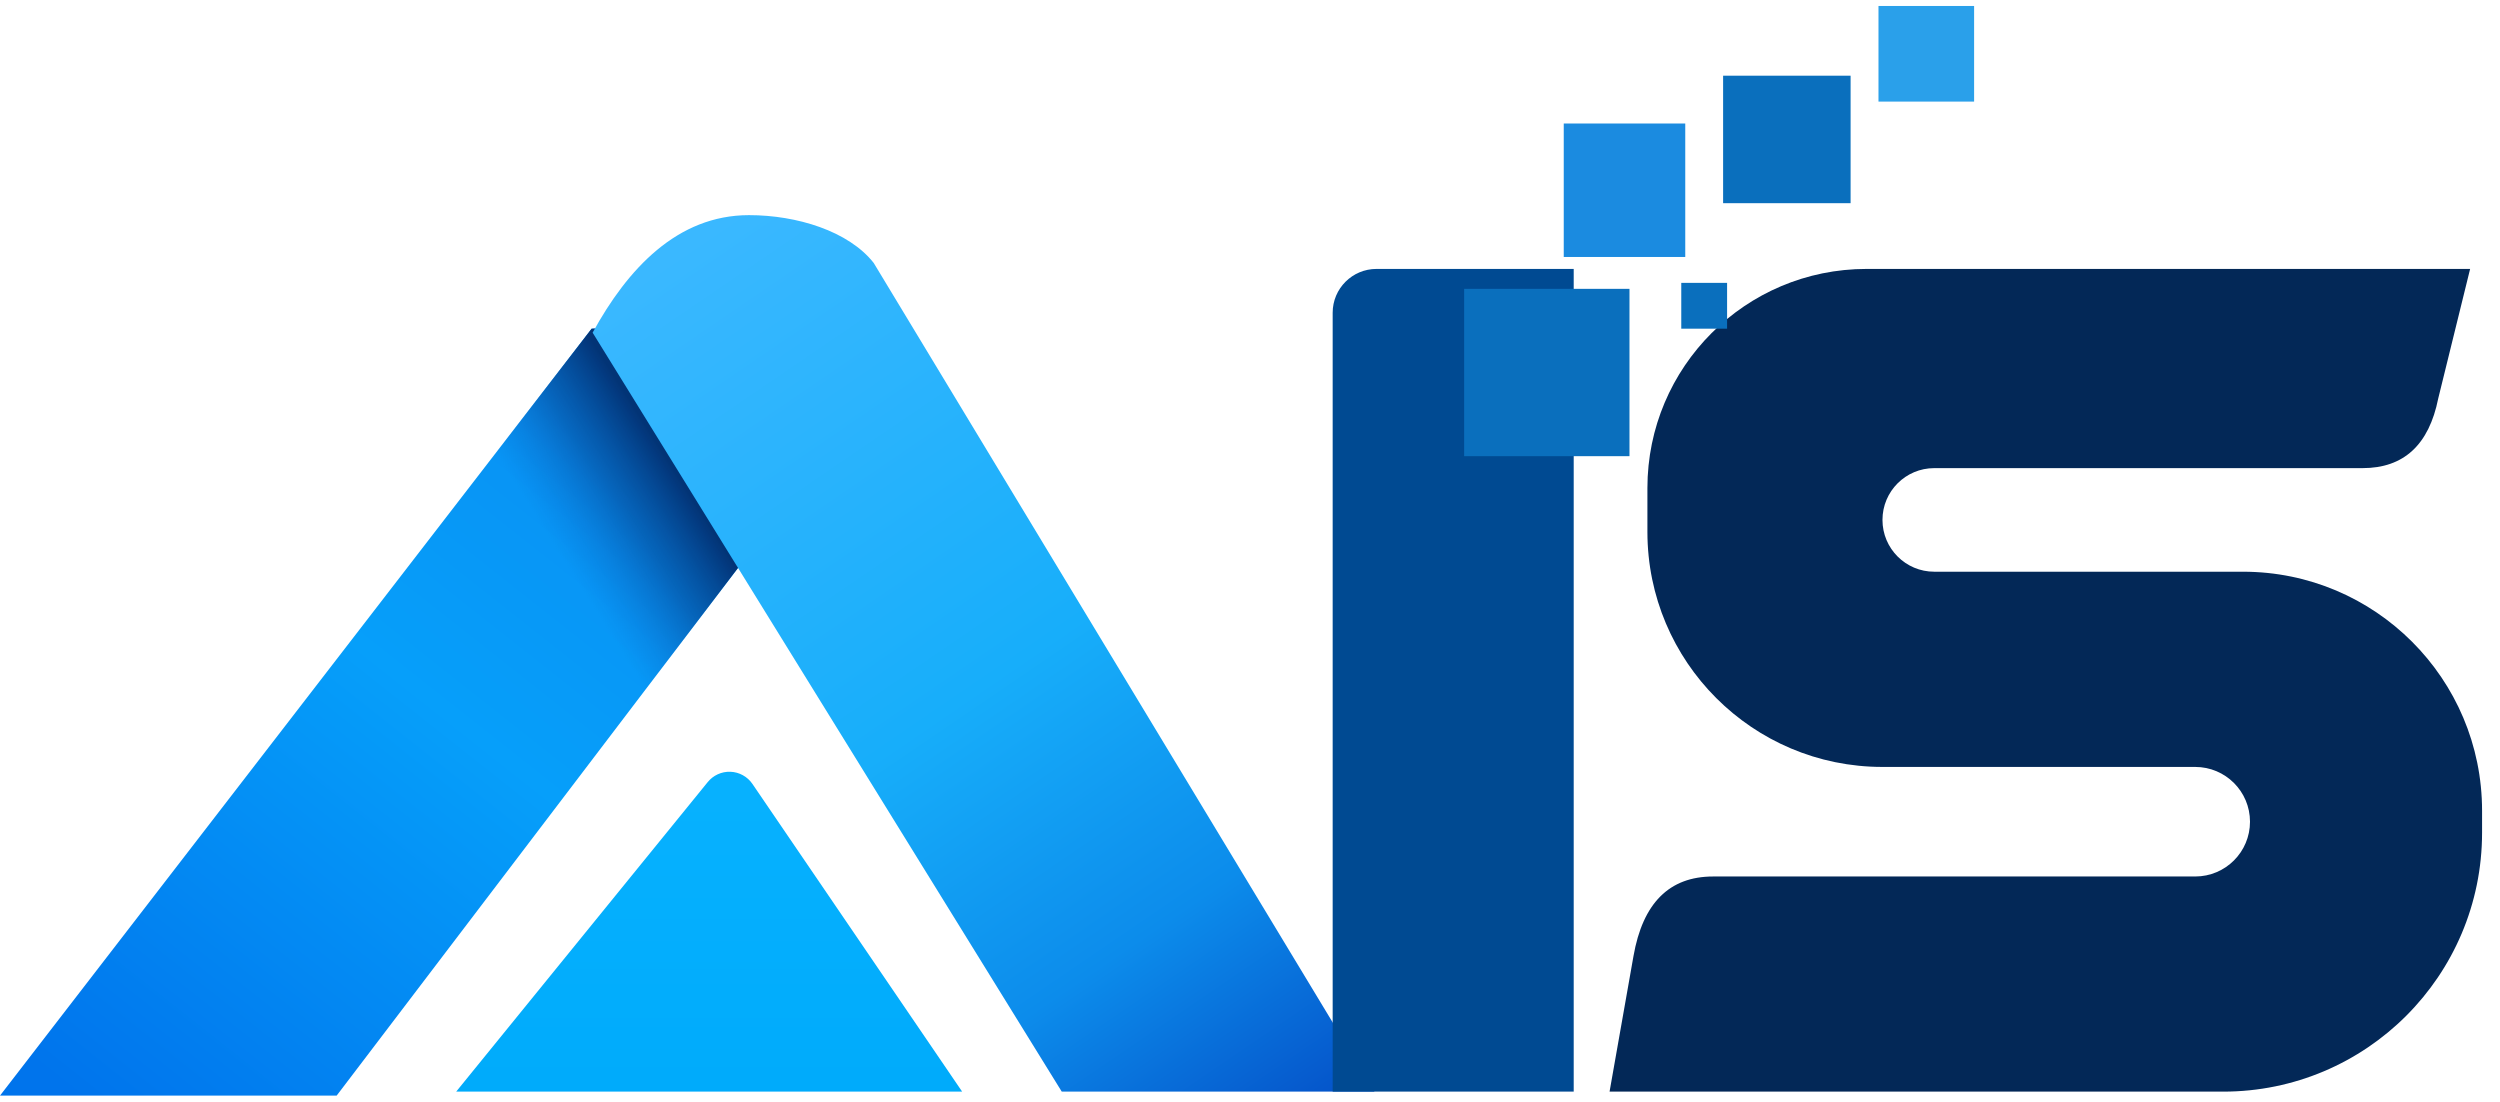
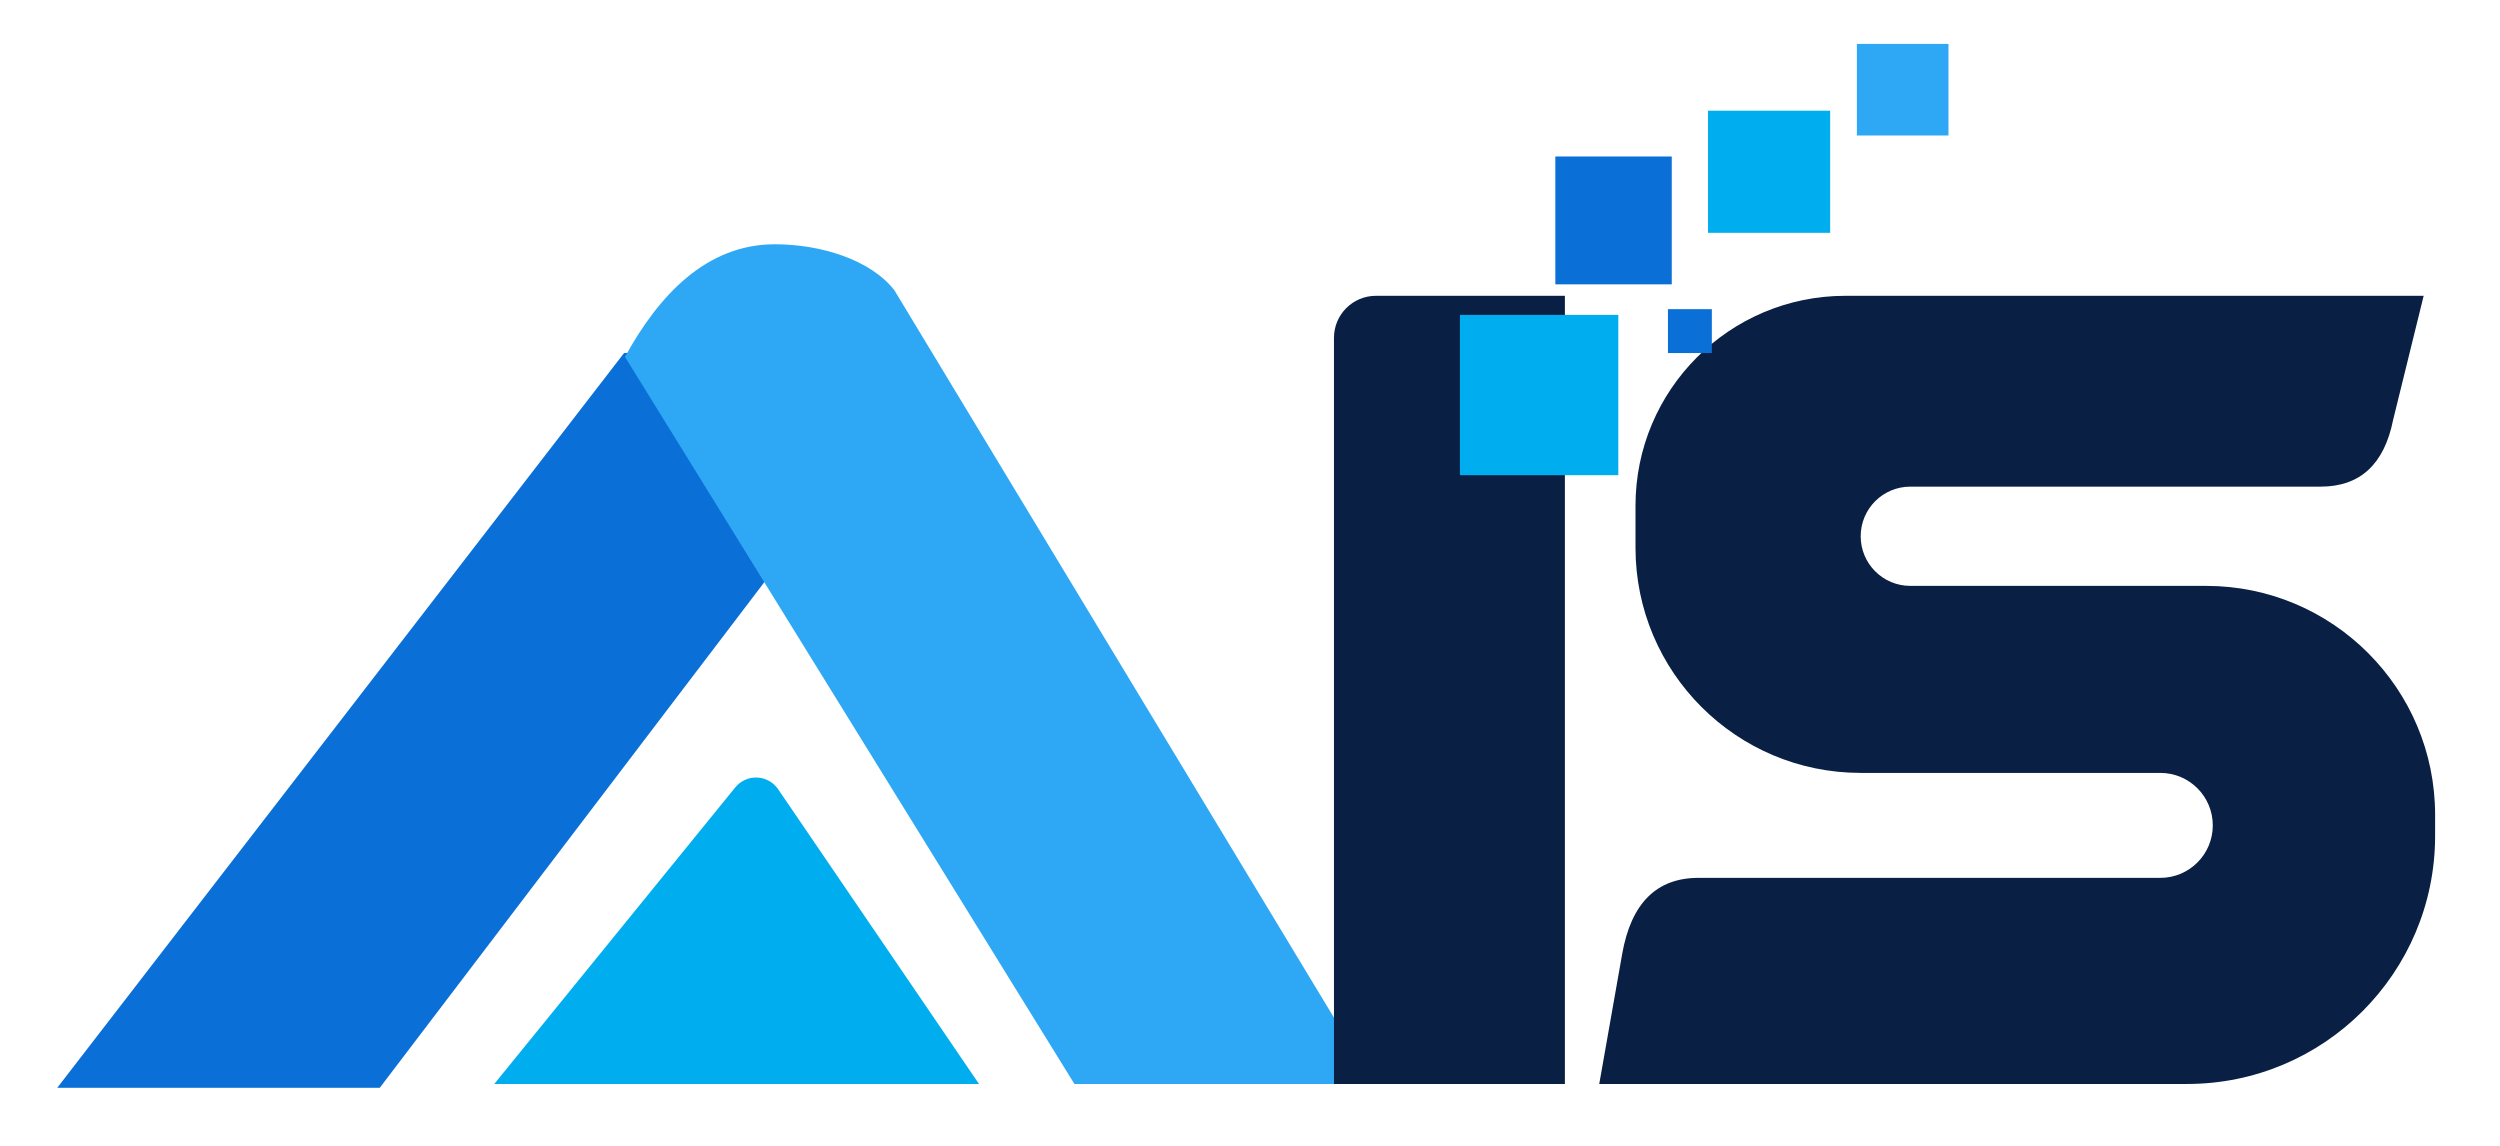
- <svg xmlns="http://www.w3.org/2000/svg" viewBox="70 40 1255 553">
-   <defs>
-     <linearGradient id="rsl" gradientUnits="userSpaceOnUse" x1="420" y1="160" x2="720" y2="600">
-       <stop offset="0" stop-color="#3AB8FF" />
-       <stop offset=".5" stop-color="#17AEFA" />
-       <stop offset=".78" stop-color="#0C8CEB" />
-       <stop offset="1" stop-color="#0556CB" />
-     </linearGradient>
-     <linearGradient id="lsl" gradientUnits="userSpaceOnUse" x1="120" y1="600" x2="420" y2="220">
-       <stop offset="0" stop-color="#0074EC" />
-       <stop offset=".55" stop-color="#069FFA" />
-       <stop offset="1" stop-color="#0A8BF0" />
-     </linearGradient>
-     <linearGradient id="shl" gradientUnits="userSpaceOnUse" x1="395" y1="255" x2="335" y2="293">
-       <stop offset="0" stop-color="#022F70" stop-opacity=".95" />
-       <stop offset=".45" stop-color="#03418F" stop-opacity=".55" />
-       <stop offset="1" stop-color="#0A5FC0" stop-opacity="0" />
-     </linearGradient>
-     <linearGradient id="trl" gradientUnits="userSpaceOnUse" x1="435" y1="415" x2="435" y2="588">
-       <stop offset="0" stop-color="#08B2FF" />
-       <stop offset="1" stop-color="#00ABFB" />
-     </linearGradient>
-   </defs>
-   <path d="M70 590 L367 205 L480 200 L497.6 250 L239 590 Z" fill="url(#lsl)" />
-   <path d="M70 590 L367 205 L480 200 L497.6 250 L239 590 Z" fill="url(#shl)" />
-   <path d="M299 588 L425.2 432.7 A14 14 0 0 1 447.7 433.5 L553 588 Z" fill="url(#trl)" />
-   <path d="M367.5 207 C385 175 410 148 446 148 C470 148 496 156 508.6 172 L760 588 L603 588 Z" fill="url(#rsl)" />
-   <path d="M739 197 A22 22 0 0 1 761 175 L860 175 L860 588 L739 588 Z" fill="#004A92" />
-   <path d="M1007 175 L1310 175 L1294 240 Q1287 275 1256 275 L1041 275 A26 26 0 0 0 1041 327 L1196 327 A120 120 0 0 1 1316 447 L1316 458 A130 130 0 0 1 1186 588 L878 588 L890 520 Q897 480 930 480 L1172 480 A27.5 27.5 0 0 0 1172 425 L1015 425 A118 118 0 0 1 897 307 L897 285 A110 110 0 0 1 1007 175 Z" fill="#032857" />
-   <rect x="805" y="185" width="83" height="84" fill="#0A6FBD" />
-   <rect x="855" y="102" width="61" height="67" fill="#1B8BE0" />
-   <rect x="935" y="78" width="64" height="64" fill="#0A6FBD" />
-   <rect x="1013" y="43" width="48" height="48" fill="#2AA0EA" />
-   <rect x="914" y="182" width="23" height="23" fill="#0A6FBD" />
+ <svg xmlns="http://www.w3.org/2000/svg" viewBox="40 20 1310 600">
+   <path d="M70 590 L367 205 L480 200 L497.6 250 L239 590 Z" fill="#0B6FD8" />
+   <path d="M299 588 L425.2 432.7 A14 14 0 0 1 447.7 433.5 L553 588 Z" fill="#00AEEF" />
+   <path d="M367.5 207 C385 175 410 148 446 148 C470 148 496 156 508.6 172 L760 588 L603 588 Z" fill="#2EA8F5" />
+   <path d="M739 197 A22 22 0 0 1 761 175 L860 175 L860 588 L739 588 Z" fill="#0A1F44" />
+   <path d="M1007 175 L1310 175 L1294 240 Q1287 275 1256 275 L1041 275 A26 26 0 0 0 1041 327 L1196 327 A120 120 0 0 1 1316 447 L1316 458 A130 130 0 0 1 1186 588 L878 588 L890 520 Q897 480 930 480 L1172 480 A27.5 27.5 0 0 0 1172 425 L1015 425 A118 118 0 0 1 897 307 L897 285 A110 110 0 0 1 1007 175 Z" fill="#0A1F44" />
+   <rect x="805" y="185" width="83" height="84" fill="#00AEEF" />
+   <rect x="855" y="102" width="61" height="67" fill="#0B6FD8" />
+   <rect x="935" y="78" width="64" height="64" fill="#00AEEF" />
+   <rect x="1013" y="43" width="48" height="48" fill="#2EA8F5" />
+   <rect x="914" y="182" width="23" height="23" fill="#0B6FD8" />
</svg>
